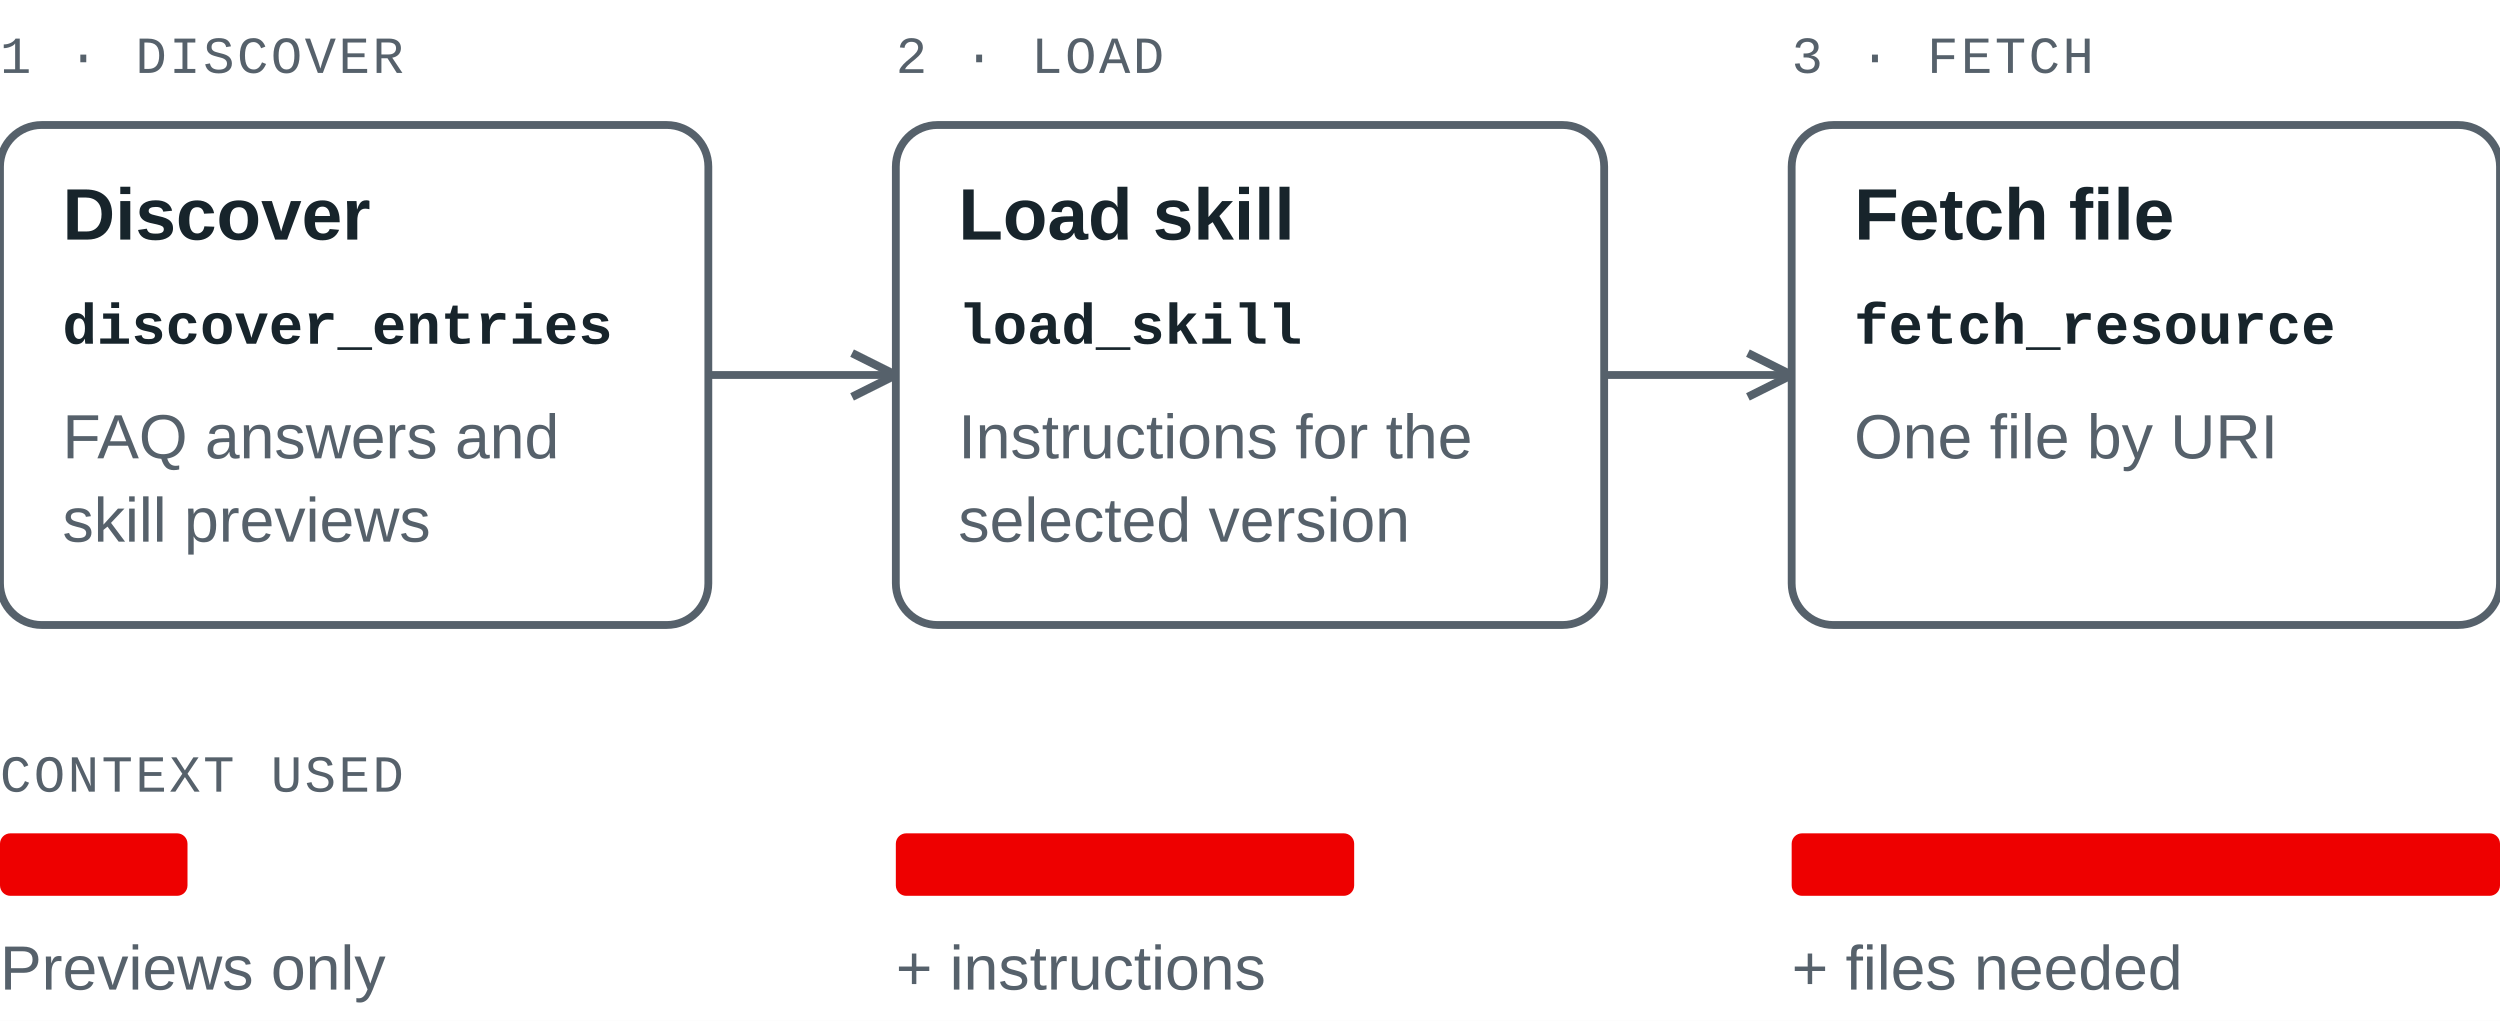
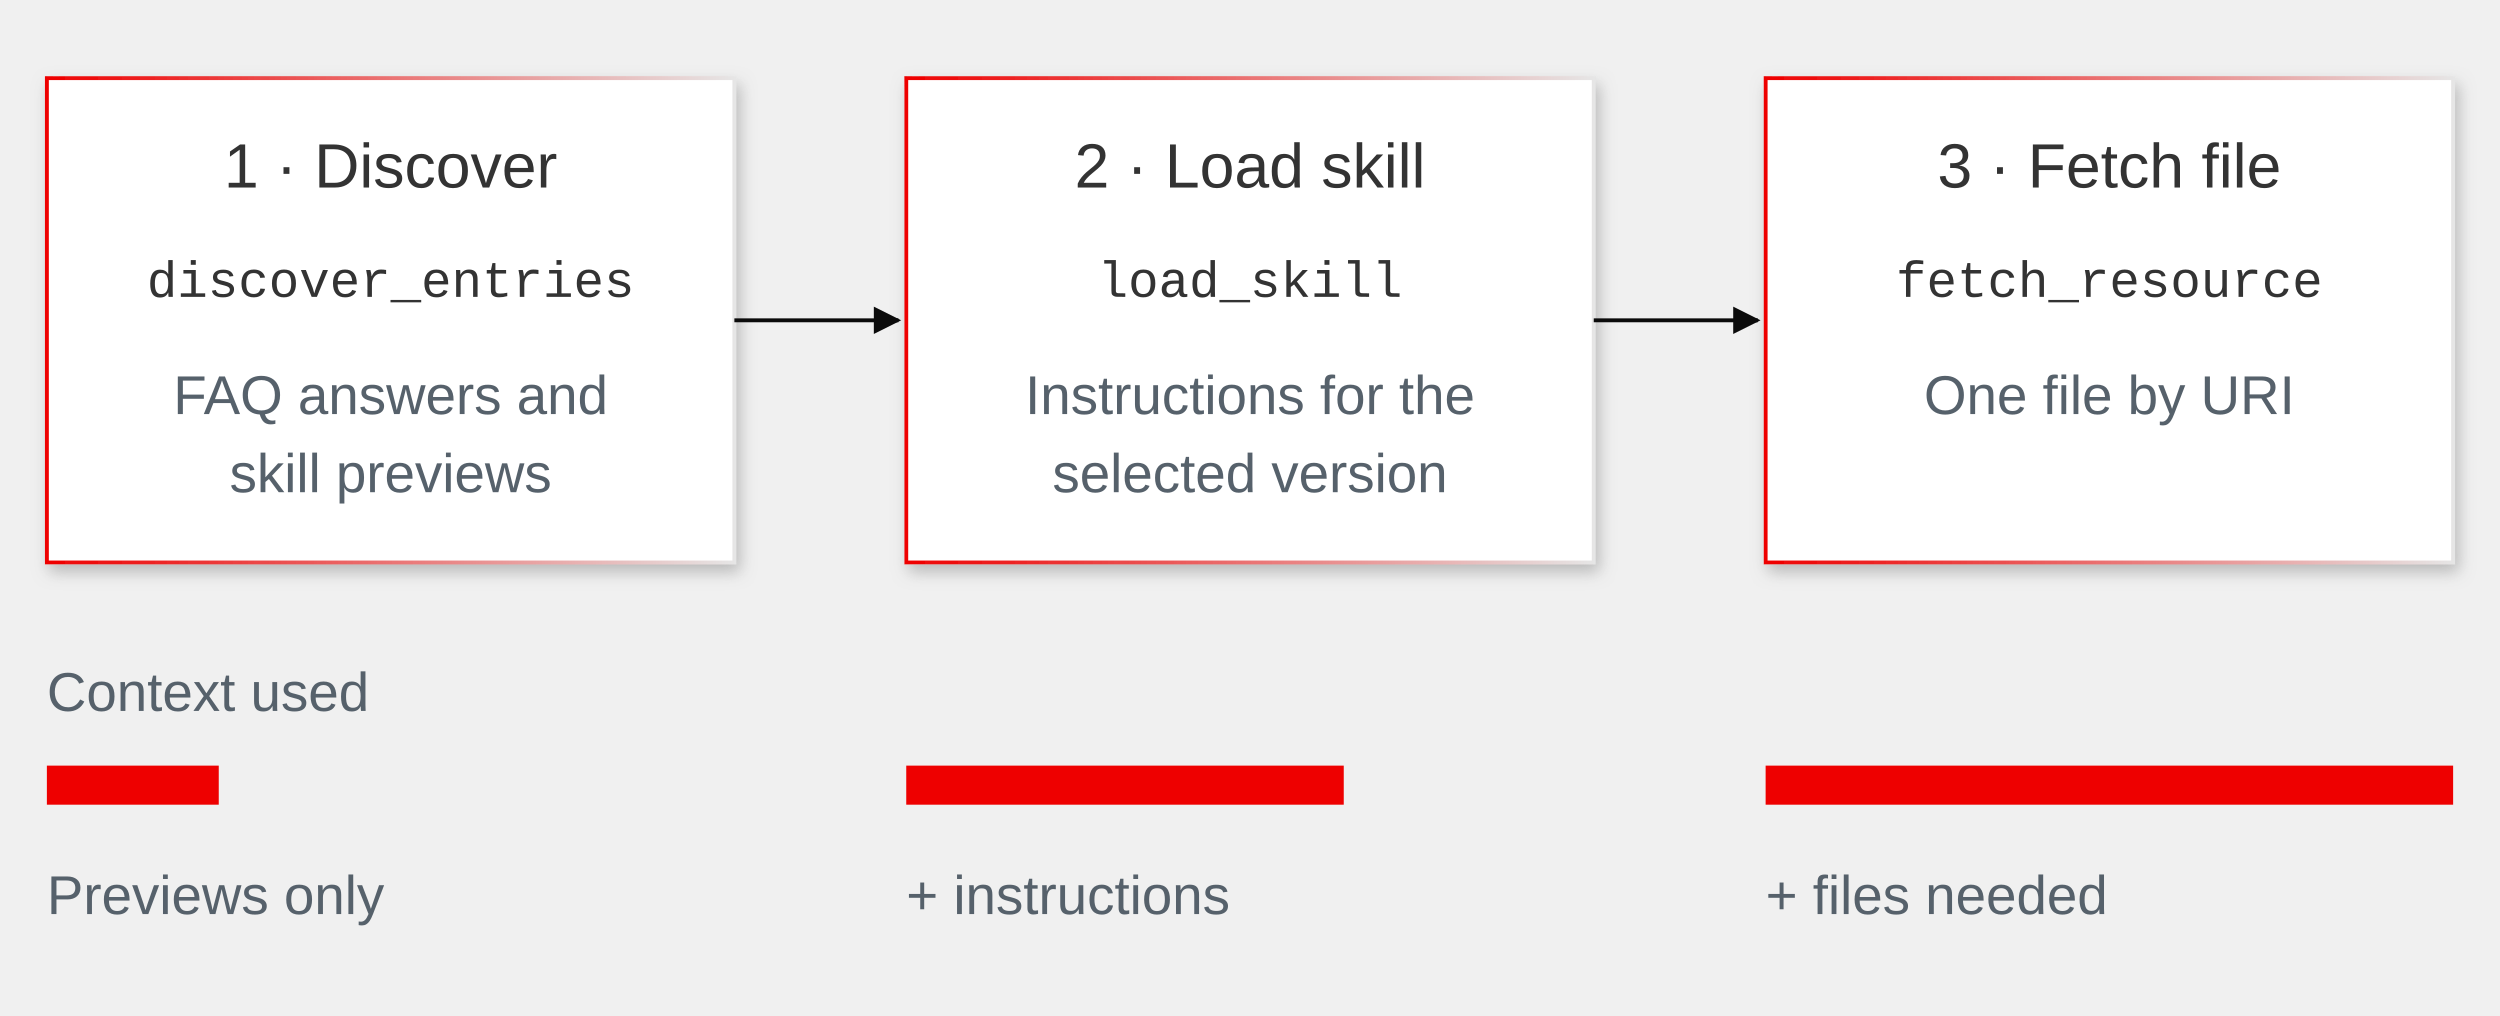
- <svg xmlns="http://www.w3.org/2000/svg" width="480" height="196" viewBox="0 0 480 196" role="img" aria-labelledby="title desc">
+ <svg xmlns="http://www.w3.org/2000/svg" width="640" height="260" viewBox="0 0 640 260" role="img" aria-labelledby="title desc">
  <defs>
-     <marker id="a" viewBox="0 0 10 10" refX="9" refY="5" markerWidth="7" markerHeight="7" orient="auto-start-reverse">
-       <path d="M1 1L9 5L1 9" fill="none" stroke="#56616b" stroke-width="1.5" />
+     <linearGradient id="border" x1="0%" y1="0%" x2="100%" y2="0%">
+       <stop offset="0%" stop-color="#ee0000" />
+       <stop offset="100%" stop-color="#e6e6e6" />
+     </linearGradient>
+     <filter id="shadow" x="-10%" y="-15%" width="120%" height="140%">
+       <feDropShadow dx="1" dy="2" stdDeviation="2" flood-color="#b9b9b9" />
+     </filter>
+     <marker id="arrow" viewBox="0 0 10 10" refX="9" refY="5" markerWidth="7" markerHeight="7" orient="auto-start-reverse">
+       <path d="M0 0 L10 5 L0 10 Z" fill="#0b0b0b" />
    </marker>
  </defs>
-   <g font-family="Arial, Helvetica, sans-serif" fill="#17242b">
-     <rect width="480" height="196" fill="#fff" />
-     <text x="0" y="14" font-family="Courier New, Courier, monospace" font-size="10" fill="#56616b" letter-spacing="0.5">1 · DISCOVER</text>
-     <rect x="0" y="24" width="136" height="96" rx="8" fill="#fff" stroke="#56616b" stroke-width="1.5" />
-     <text x="12" y="46" font-size="14" font-weight="700">Discover</text>
-     <text x="12" y="66" font-family="Courier New, Courier, monospace" font-size="11" font-weight="700">discover_entries</text>
-     <text x="12" y="88" font-size="12" fill="#56616b">FAQ answers and</text>
-     <text x="12" y="104" font-size="12" fill="#56616b">skill previews</text>
-     <path d="M136 72 H172" fill="none" stroke="#56616b" stroke-width="1.5" marker-end="url(#a)" />
-     <text x="172" y="14" font-family="Courier New, Courier, monospace" font-size="10" fill="#56616b" letter-spacing="0.5">2 · LOAD</text>
-     <rect x="172" y="24" width="136" height="96" rx="8" fill="#fff" stroke="#56616b" stroke-width="1.5" />
-     <text x="184" y="46" font-size="14" font-weight="700">Load skill</text>
-     <text x="184" y="66" font-family="Courier New, Courier, monospace" font-size="11" font-weight="700">load_skill</text>
-     <text x="184" y="88" font-size="12" fill="#56616b">Instructions for the</text>
-     <text x="184" y="104" font-size="12" fill="#56616b">selected version</text>
-     <path d="M308 72 H344" fill="none" stroke="#56616b" stroke-width="1.5" marker-end="url(#a)" />
-     <text x="344" y="14" font-family="Courier New, Courier, monospace" font-size="10" fill="#56616b" letter-spacing="0.5">3 · FETCH</text>
-     <rect x="344" y="24" width="136" height="96" rx="8" fill="#fff" stroke="#56616b" stroke-width="1.5" />
-     <text x="356" y="46" font-size="14" font-weight="700">Fetch file</text>
-     <text x="356" y="66" font-family="Courier New, Courier, monospace" font-size="11" font-weight="700">fetch_resource</text>
-     <text x="356" y="88" font-size="12" fill="#56616b">One file by URI</text>
-     <text x="0" y="152" font-family="Courier New, Courier, monospace" font-size="10" fill="#56616b" letter-spacing="0.5">CONTEXT USED</text>
-     <rect x="0" y="160" width="36" height="12" rx="2" fill="#ee0000" />
-     <rect x="172" y="160" width="88" height="12" rx="2" fill="#ee0000" />
-     <rect x="344" y="160" width="136" height="12" rx="2" fill="#ee0000" />
-     <text x="0" y="190" font-size="12" fill="#56616b">Previews only</text>
-     <text x="172" y="190" font-size="12" fill="#56616b">+ instructions</text>
-     <text x="344" y="190" font-size="12" fill="#56616b">+ files needed</text>
+   <style>
+     text { font-family: "trebuchet ms", verdana, arial, sans-serif; font-size: 16px; fill: #333333; }
+     .node { fill: #ffffff; stroke: url(#border); stroke-width: 1; filter: url(#shadow); }
+     .detail { font-size: 14px; fill: #56616b; }
+     .code { font-family: "Courier New", monospace; font-size: 13px; }
+     .edge { fill: none; stroke: #0b0b0b; stroke-width: 1; marker-end: url(#arrow); }
+     .published { fill: #ee0000; }
+   </style>
+   <g text-anchor="middle">
+     <rect class="node" x="12" y="20" width="176" height="124" />
+     <text x="100" y="48">1 · Discover</text>
+     <text class="code" x="100" y="76">discover_entries</text>
+     <text class="detail" x="100" y="106">FAQ answers and</text>
+     <text class="detail" x="100" y="126">skill previews</text>
+     <rect class="node" x="232" y="20" width="176" height="124" />
+     <text x="320" y="48">2 · Load skill</text>
+     <text class="code" x="320" y="76">load_skill</text>
+     <text class="detail" x="320" y="106">Instructions for the</text>
+     <text class="detail" x="320" y="126">selected version</text>
+     <rect class="node" x="452" y="20" width="176" height="124" />
+     <text x="540" y="48">3 · Fetch file</text>
+     <text class="code" x="540" y="76">fetch_resource</text>
+     <text class="detail" x="540" y="106">One file by URI</text>
  </g>
+   <path class="edge" d="M188 82 H230" />
+   <path class="edge" d="M408 82 H450" />
+   <text class="detail" x="12" y="182">Context used</text>
+   <rect class="published" x="12" y="196" width="44" height="10" />
+   <rect class="published" x="232" y="196" width="112" height="10" />
+   <rect class="published" x="452" y="196" width="176" height="10" />
+   <text class="detail" x="12" y="234">Previews only</text>
+   <text class="detail" x="232" y="234">+ instructions</text>
+   <text class="detail" x="452" y="234">+ files needed</text>
</svg>
